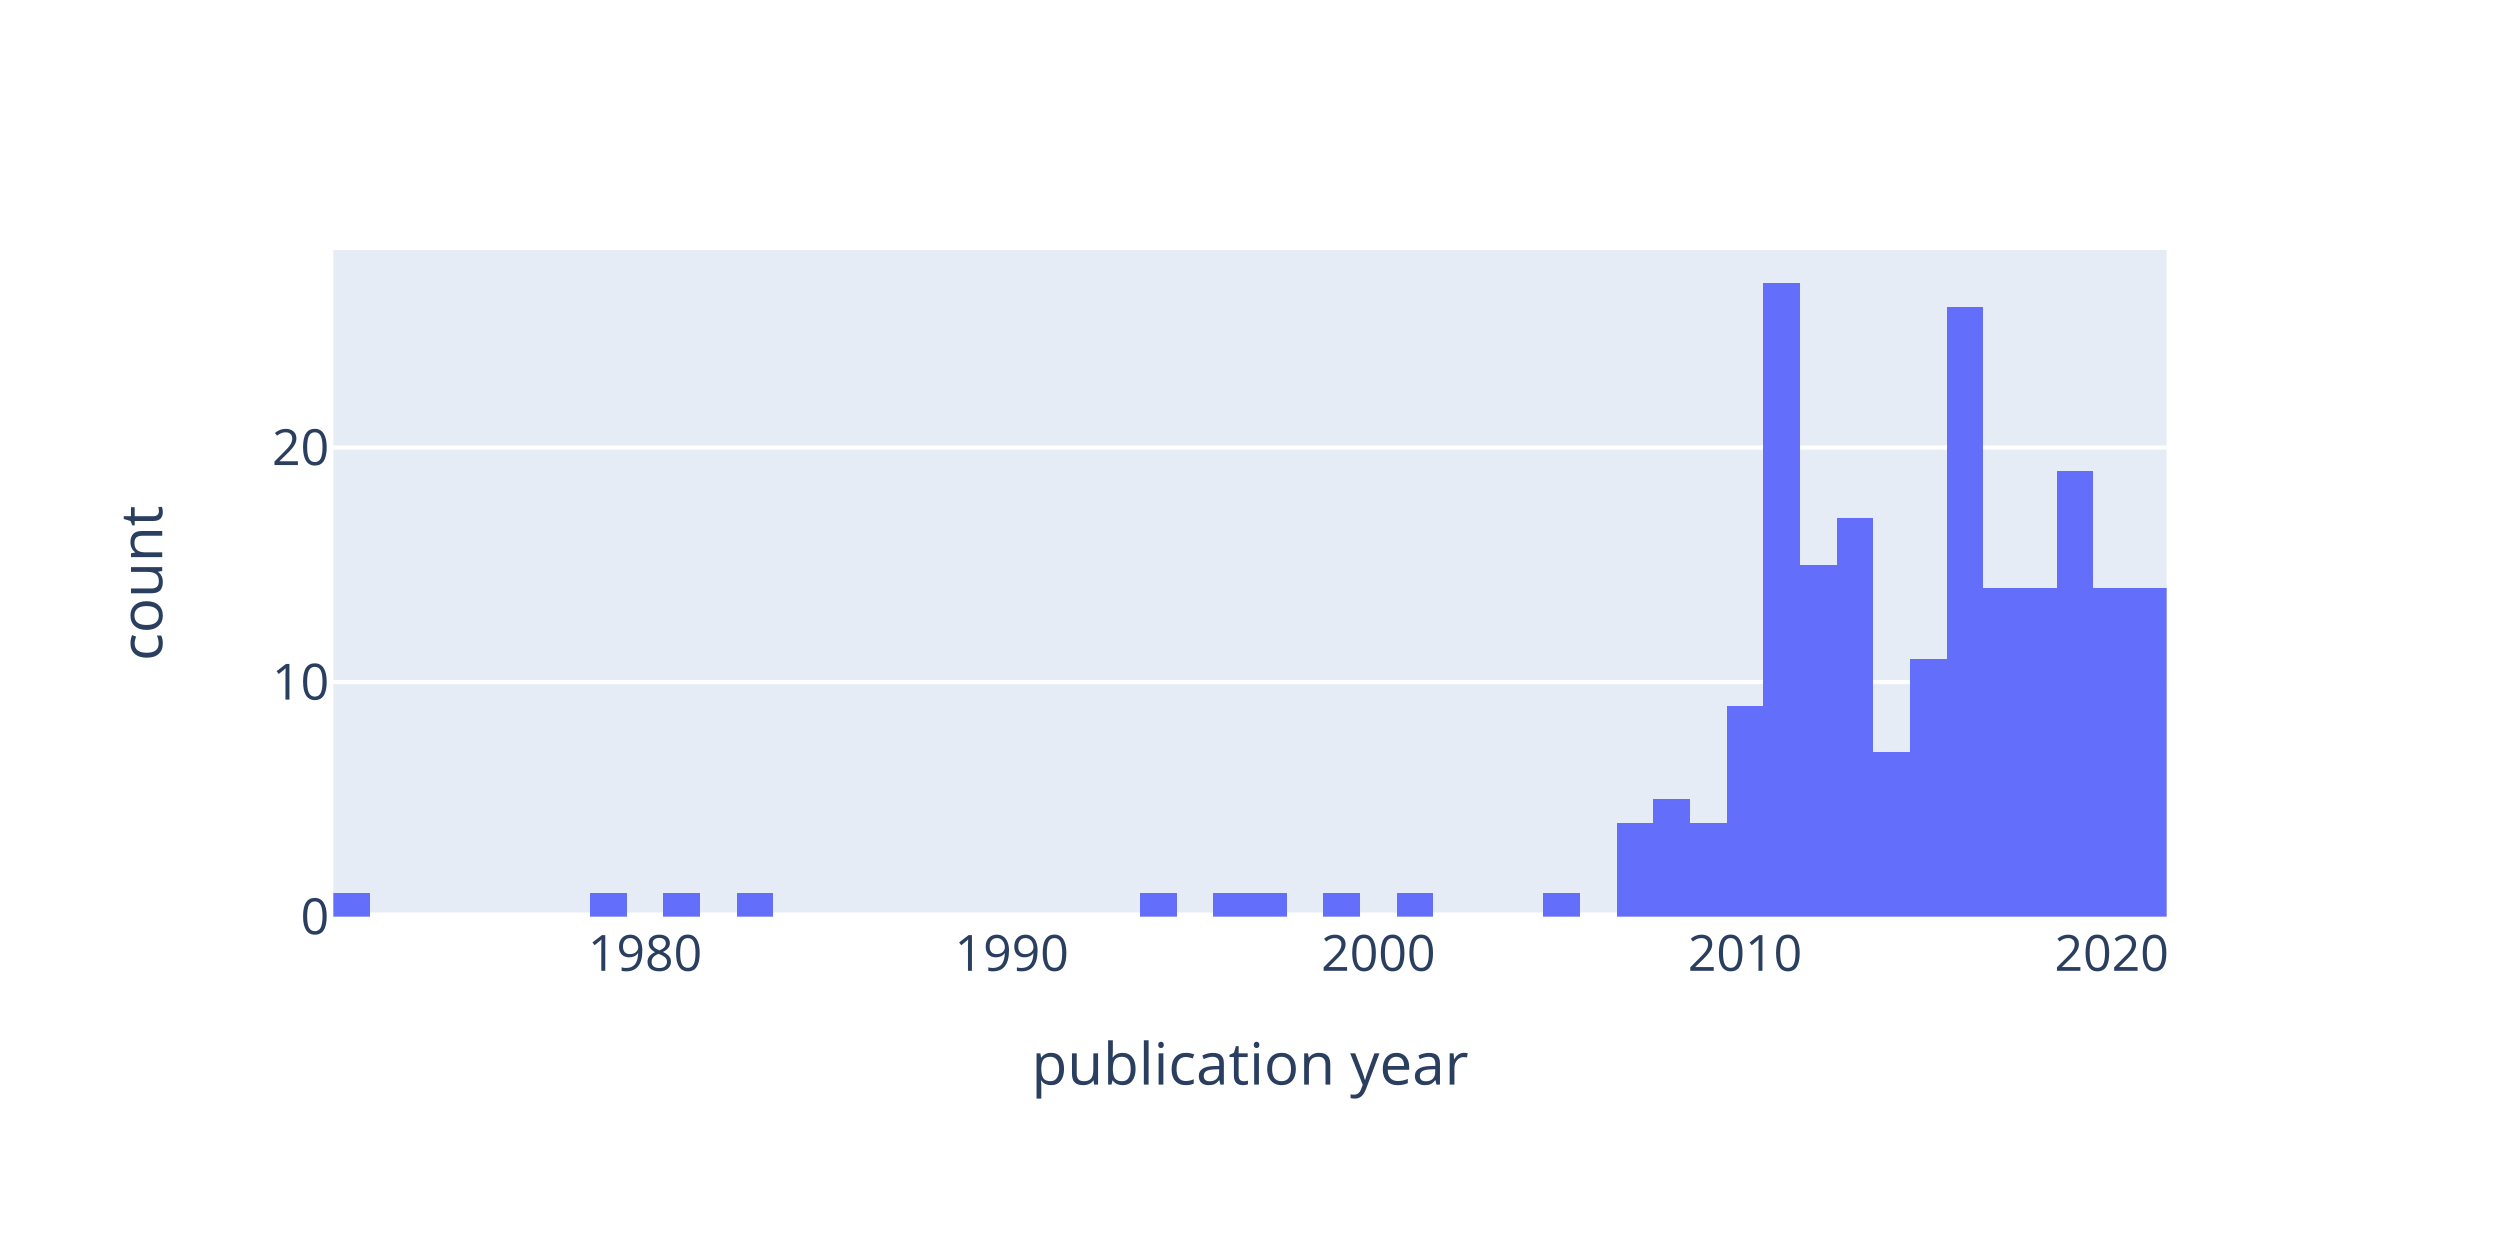
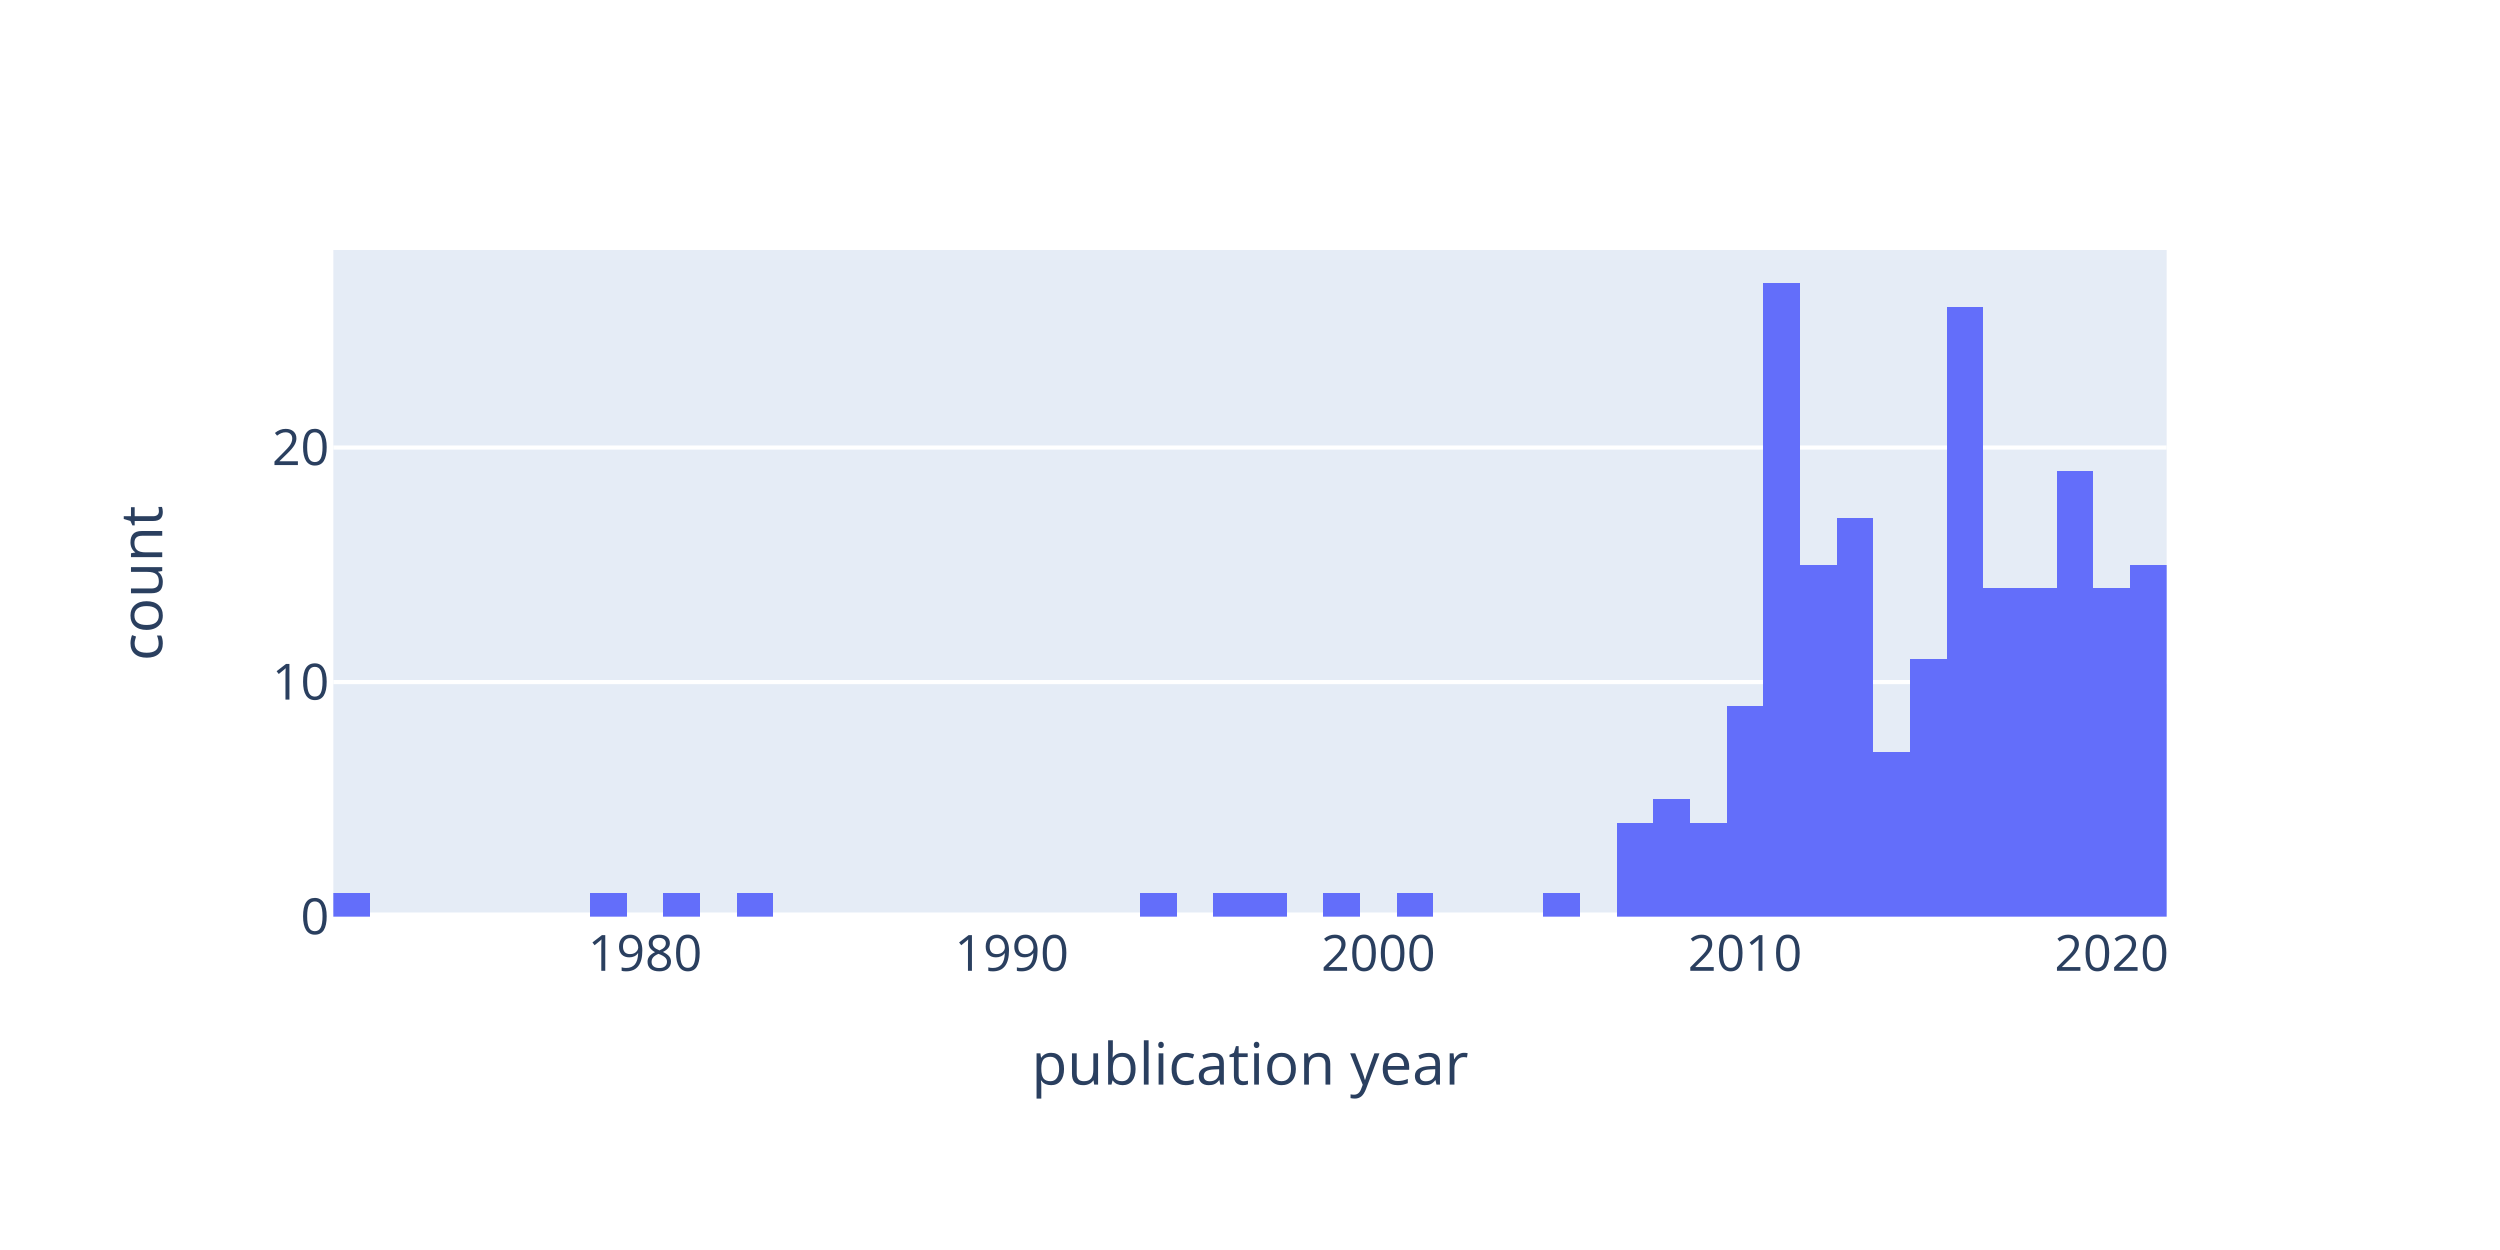
<svg xmlns="http://www.w3.org/2000/svg" class="main-svg" width="600" height="300" style="" viewBox="0 0 600 300">
  <rect x="0" y="0" width="600" height="300" style="fill: rgb(255, 255, 255); fill-opacity: 1;" />
-   <defs id="defs-38a9f7">
+   <defs id="defs-73b77e">
    <g class="clips">
-       <clipPath id="clip38a9f7xyplot" class="plotclip">
+       <clipPath id="clip73b77exyplot" class="plotclip">
        <rect width="440" height="160" />
      </clipPath>
-       <clipPath class="axesclip" id="clip38a9f7x">
+       <clipPath class="axesclip" id="clip73b77ex">
        <rect x="80" y="0" width="440" height="300" />
      </clipPath>
-       <clipPath class="axesclip" id="clip38a9f7y">
+       <clipPath class="axesclip" id="clip73b77ey">
        <rect x="0" y="60" width="600" height="160" />
      </clipPath>
-       <clipPath class="axesclip" id="clip38a9f7xy">
+       <clipPath class="axesclip" id="clip73b77exy">
        <rect x="80" y="60" width="440" height="160" />
      </clipPath>
    </g>
    <g class="gradients" />
    <g class="patterns" />
  </defs>
  <g class="bglayer">
    <rect class="bg" x="80" y="60" width="440" height="160" style="fill: rgb(229, 236, 246); fill-opacity: 1; stroke-width: 0;" />
  </g>
  <g class="layer-below">
    <g class="imagelayer" />
    <g class="shapelayer" />
  </g>
  <g class="cartesianlayer">
    <g class="subplot xy">
      <g class="layer-subplot">
        <g class="shapelayer" />
        <g class="imagelayer" />
      </g>
      <g class="gridlayer">
        <g class="x" />
        <g class="y">
          <path class="ygrid crisp" transform="translate(0,163.7)" d="M80,0h440" style="stroke: rgb(255, 255, 255); stroke-opacity: 1; stroke-width: 1px;" />
          <path class="ygrid crisp" transform="translate(0,107.41)" d="M80,0h440" style="stroke: rgb(255, 255, 255); stroke-opacity: 1; stroke-width: 1px;" />
        </g>
      </g>
      <g class="zerolinelayer">
        <path class="yzl zl crisp" transform="translate(0,220)" d="M80,0h440" style="stroke: rgb(255, 255, 255); stroke-opacity: 1; stroke-width: 2px;" />
      </g>
      <path class="xlines-below" />
      <path class="ylines-below" />
      <g class="overlines-below" />
      <g class="xaxislayer-below" />
      <g class="yaxislayer-below" />
      <g class="overaxes-below" />
-       <g class="plot" transform="translate(80,60)" clip-path="url(#clip38a9f7xyplot)">
+       <g class="plot" transform="translate(80,60)" clip-path="url(#clip73b77exyplot)">
        <g class="barlayer mlayer">
          <g class="trace bars" shape-rendering="crispEdges" style="opacity: 1;">
            <g class="points">
              <g class="point">
                <path d="M0,160V154.37H8.8V160Z" style="vector-effect: non-scaling-stroke; opacity: 1; stroke-width: 0px; fill: rgb(99, 110, 250); fill-opacity: 1;" />
              </g>
              <g class="point">
                <path d="M0,0Z" style="vector-effect: non-scaling-stroke; opacity: 1; stroke-width: 0px; fill: rgb(99, 110, 250); fill-opacity: 1;" />
              </g>
              <g class="point">
                <path d="M0,0Z" style="vector-effect: non-scaling-stroke; opacity: 1; stroke-width: 0px; fill: rgb(99, 110, 250); fill-opacity: 1;" />
              </g>
              <g class="point">
                <path d="M0,0Z" style="vector-effect: non-scaling-stroke; opacity: 1; stroke-width: 0px; fill: rgb(99, 110, 250); fill-opacity: 1;" />
              </g>
              <g class="point">
                <path d="M0,0Z" style="vector-effect: non-scaling-stroke; opacity: 1; stroke-width: 0px; fill: rgb(99, 110, 250); fill-opacity: 1;" />
              </g>
              <g class="point">
                <path d="M0,0Z" style="vector-effect: non-scaling-stroke; opacity: 1; stroke-width: 0px; fill: rgb(99, 110, 250); fill-opacity: 1;" />
              </g>
              <g class="point">
                <path d="M0,0Z" style="vector-effect: non-scaling-stroke; opacity: 1; stroke-width: 0px; fill: rgb(99, 110, 250); fill-opacity: 1;" />
              </g>
              <g class="point">
                <path d="M61.6,160V154.37H70.4V160Z" style="vector-effect: non-scaling-stroke; opacity: 1; stroke-width: 0px; fill: rgb(99, 110, 250); fill-opacity: 1;" />
              </g>
              <g class="point">
                <path d="M0,0Z" style="vector-effect: non-scaling-stroke; opacity: 1; stroke-width: 0px; fill: rgb(99, 110, 250); fill-opacity: 1;" />
              </g>
              <g class="point">
                <path d="M79.2,160V154.37H88V160Z" style="vector-effect: non-scaling-stroke; opacity: 1; stroke-width: 0px; fill: rgb(99, 110, 250); fill-opacity: 1;" />
              </g>
              <g class="point">
                <path d="M0,0Z" style="vector-effect: non-scaling-stroke; opacity: 1; stroke-width: 0px; fill: rgb(99, 110, 250); fill-opacity: 1;" />
              </g>
              <g class="point">
                <path d="M96.8,160V154.37H105.6V160Z" style="vector-effect: non-scaling-stroke; opacity: 1; stroke-width: 0px; fill: rgb(99, 110, 250); fill-opacity: 1;" />
              </g>
              <g class="point">
                <path d="M0,0Z" style="vector-effect: non-scaling-stroke; opacity: 1; stroke-width: 0px; fill: rgb(99, 110, 250); fill-opacity: 1;" />
              </g>
              <g class="point">
                <path d="M0,0Z" style="vector-effect: non-scaling-stroke; opacity: 1; stroke-width: 0px; fill: rgb(99, 110, 250); fill-opacity: 1;" />
              </g>
              <g class="point">
                <path d="M0,0Z" style="vector-effect: non-scaling-stroke; opacity: 1; stroke-width: 0px; fill: rgb(99, 110, 250); fill-opacity: 1;" />
              </g>
              <g class="point">
                <path d="M0,0Z" style="vector-effect: non-scaling-stroke; opacity: 1; stroke-width: 0px; fill: rgb(99, 110, 250); fill-opacity: 1;" />
              </g>
              <g class="point">
                <path d="M0,0Z" style="vector-effect: non-scaling-stroke; opacity: 1; stroke-width: 0px; fill: rgb(99, 110, 250); fill-opacity: 1;" />
              </g>
              <g class="point">
                <path d="M0,0Z" style="vector-effect: non-scaling-stroke; opacity: 1; stroke-width: 0px; fill: rgb(99, 110, 250); fill-opacity: 1;" />
              </g>
              <g class="point">
                <path d="M0,0Z" style="vector-effect: non-scaling-stroke; opacity: 1; stroke-width: 0px; fill: rgb(99, 110, 250); fill-opacity: 1;" />
              </g>
              <g class="point">
                <path d="M0,0Z" style="vector-effect: non-scaling-stroke; opacity: 1; stroke-width: 0px; fill: rgb(99, 110, 250); fill-opacity: 1;" />
              </g>
              <g class="point">
                <path d="M0,0Z" style="vector-effect: non-scaling-stroke; opacity: 1; stroke-width: 0px; fill: rgb(99, 110, 250); fill-opacity: 1;" />
              </g>
              <g class="point">
                <path d="M0,0Z" style="vector-effect: non-scaling-stroke; opacity: 1; stroke-width: 0px; fill: rgb(99, 110, 250); fill-opacity: 1;" />
              </g>
              <g class="point">
                <path d="M193.6,160V154.37H202.4V160Z" style="vector-effect: non-scaling-stroke; opacity: 1; stroke-width: 0px; fill: rgb(99, 110, 250); fill-opacity: 1;" />
              </g>
              <g class="point">
                <path d="M0,0Z" style="vector-effect: non-scaling-stroke; opacity: 1; stroke-width: 0px; fill: rgb(99, 110, 250); fill-opacity: 1;" />
              </g>
              <g class="point">
                <path d="M211.2,160V154.37H220V160Z" style="vector-effect: non-scaling-stroke; opacity: 1; stroke-width: 0px; fill: rgb(99, 110, 250); fill-opacity: 1;" />
              </g>
              <g class="point">
                <path d="M220,160V154.37H228.8V160Z" style="vector-effect: non-scaling-stroke; opacity: 1; stroke-width: 0px; fill: rgb(99, 110, 250); fill-opacity: 1;" />
              </g>
              <g class="point">
                <path d="M0,0Z" style="vector-effect: non-scaling-stroke; opacity: 1; stroke-width: 0px; fill: rgb(99, 110, 250); fill-opacity: 1;" />
              </g>
              <g class="point">
                <path d="M237.6,160V154.37H246.4V160Z" style="vector-effect: non-scaling-stroke; opacity: 1; stroke-width: 0px; fill: rgb(99, 110, 250); fill-opacity: 1;" />
              </g>
              <g class="point">
                <path d="M0,0Z" style="vector-effect: non-scaling-stroke; opacity: 1; stroke-width: 0px; fill: rgb(99, 110, 250); fill-opacity: 1;" />
              </g>
              <g class="point">
                <path d="M255.2,160V154.37H264V160Z" style="vector-effect: non-scaling-stroke; opacity: 1; stroke-width: 0px; fill: rgb(99, 110, 250); fill-opacity: 1;" />
              </g>
              <g class="point">
                <path d="M0,0Z" style="vector-effect: non-scaling-stroke; opacity: 1; stroke-width: 0px; fill: rgb(99, 110, 250); fill-opacity: 1;" />
              </g>
              <g class="point">
                <path d="M0,0Z" style="vector-effect: non-scaling-stroke; opacity: 1; stroke-width: 0px; fill: rgb(99, 110, 250); fill-opacity: 1;" />
              </g>
              <g class="point">
                <path d="M0,0Z" style="vector-effect: non-scaling-stroke; opacity: 1; stroke-width: 0px; fill: rgb(99, 110, 250); fill-opacity: 1;" />
              </g>
              <g class="point">
                <path d="M290.4,160V154.37H299.2V160Z" style="vector-effect: non-scaling-stroke; opacity: 1; stroke-width: 0px; fill: rgb(99, 110, 250); fill-opacity: 1;" />
              </g>
              <g class="point">
                <path d="M0,0Z" style="vector-effect: non-scaling-stroke; opacity: 1; stroke-width: 0px; fill: rgb(99, 110, 250); fill-opacity: 1;" />
              </g>
              <g class="point">
                <path d="M308,160V137.48H316.8V160Z" style="vector-effect: non-scaling-stroke; opacity: 1; stroke-width: 0px; fill: rgb(99, 110, 250); fill-opacity: 1;" />
              </g>
              <g class="point">
                <path d="M316.8,160V131.85H325.6V160Z" style="vector-effect: non-scaling-stroke; opacity: 1; stroke-width: 0px; fill: rgb(99, 110, 250); fill-opacity: 1;" />
              </g>
              <g class="point">
                <path d="M325.6,160V137.48H334.4V160Z" style="vector-effect: non-scaling-stroke; opacity: 1; stroke-width: 0px; fill: rgb(99, 110, 250); fill-opacity: 1;" />
              </g>
              <g class="point">
                <path d="M334.4,160V109.33H343.2V160Z" style="vector-effect: non-scaling-stroke; opacity: 1; stroke-width: 0px; fill: rgb(99, 110, 250); fill-opacity: 1;" />
              </g>
              <g class="point">
                <path d="M343.2,160V8H352V160Z" style="vector-effect: non-scaling-stroke; opacity: 1; stroke-width: 0px; fill: rgb(99, 110, 250); fill-opacity: 1;" />
              </g>
              <g class="point">
                <path d="M352,160V75.56H360.8V160Z" style="vector-effect: non-scaling-stroke; opacity: 1; stroke-width: 0px; fill: rgb(99, 110, 250); fill-opacity: 1;" />
              </g>
              <g class="point">
                <path d="M360.8,160V64.3H369.6V160Z" style="vector-effect: non-scaling-stroke; opacity: 1; stroke-width: 0px; fill: rgb(99, 110, 250); fill-opacity: 1;" />
              </g>
              <g class="point">
                <path d="M369.6,160V120.59H378.4V160Z" style="vector-effect: non-scaling-stroke; opacity: 1; stroke-width: 0px; fill: rgb(99, 110, 250); fill-opacity: 1;" />
              </g>
              <g class="point">
                <path d="M378.4,160V98.07H387.2V160Z" style="vector-effect: non-scaling-stroke; opacity: 1; stroke-width: 0px; fill: rgb(99, 110, 250); fill-opacity: 1;" />
              </g>
              <g class="point">
                <path d="M387.2,160V13.63H396V160Z" style="vector-effect: non-scaling-stroke; opacity: 1; stroke-width: 0px; fill: rgb(99, 110, 250); fill-opacity: 1;" />
              </g>
              <g class="point">
                <path d="M396,160V81.19H404.8V160Z" style="vector-effect: non-scaling-stroke; opacity: 1; stroke-width: 0px; fill: rgb(99, 110, 250); fill-opacity: 1;" />
              </g>
              <g class="point">
                <path d="M404.8,160V81.19H413.6V160Z" style="vector-effect: non-scaling-stroke; opacity: 1; stroke-width: 0px; fill: rgb(99, 110, 250); fill-opacity: 1;" />
              </g>
              <g class="point">
                <path d="M413.6,160V53.04H422.4V160Z" style="vector-effect: non-scaling-stroke; opacity: 1; stroke-width: 0px; fill: rgb(99, 110, 250); fill-opacity: 1;" />
              </g>
              <g class="point">
                <path d="M422.4,160V81.19H431.2V160Z" style="vector-effect: non-scaling-stroke; opacity: 1; stroke-width: 0px; fill: rgb(99, 110, 250); fill-opacity: 1;" />
              </g>
              <g class="point">
-                 <path d="M431.2,160V81.19H440V160Z" style="vector-effect: non-scaling-stroke; opacity: 1; stroke-width: 0px; fill: rgb(99, 110, 250); fill-opacity: 1;" />
+                 <path d="M431.2,160V75.56H440V160Z" style="vector-effect: non-scaling-stroke; opacity: 1; stroke-width: 0px; fill: rgb(99, 110, 250); fill-opacity: 1;" />
              </g>
            </g>
          </g>
        </g>
      </g>
      <g class="overplot" />
      <path class="xlines-above crisp" d="M0,0" style="fill: none;" />
      <path class="ylines-above crisp" d="M0,0" style="fill: none;" />
      <g class="overlines-above" />
      <g class="xaxislayer-above">
        <g class="xtick">
          <text text-anchor="middle" x="0" y="233" transform="translate(154.8,0)" style="font-family: 'Open Sans', verdana, arial, sans-serif; font-size: 12px; fill: rgb(42, 63, 95); fill-opacity: 1; white-space: pre; opacity: 1;">1980</text>
        </g>
        <g class="xtick">
          <text text-anchor="middle" x="0" y="233" style="font-family: 'Open Sans', verdana, arial, sans-serif; font-size: 12px; fill: rgb(42, 63, 95); fill-opacity: 1; white-space: pre; opacity: 1;" transform="translate(242.8,0)">1990</text>
        </g>
        <g class="xtick">
          <text text-anchor="middle" x="0" y="233" style="font-family: 'Open Sans', verdana, arial, sans-serif; font-size: 12px; fill: rgb(42, 63, 95); fill-opacity: 1; white-space: pre; opacity: 1;" transform="translate(330.8,0)">2000</text>
        </g>
        <g class="xtick">
          <text text-anchor="middle" x="0" y="233" style="font-family: 'Open Sans', verdana, arial, sans-serif; font-size: 12px; fill: rgb(42, 63, 95); fill-opacity: 1; white-space: pre; opacity: 1;" transform="translate(418.8,0)">2010</text>
        </g>
        <g class="xtick">
          <text text-anchor="middle" x="0" y="233" style="font-family: 'Open Sans', verdana, arial, sans-serif; font-size: 12px; fill: rgb(42, 63, 95); fill-opacity: 1; white-space: pre; opacity: 1;" transform="translate(506.8,0)">2020</text>
        </g>
      </g>
      <g class="yaxislayer-above">
        <g class="ytick">
          <text text-anchor="end" x="79" y="4.2" transform="translate(0,220)" style="font-family: 'Open Sans', verdana, arial, sans-serif; font-size: 12px; fill: rgb(42, 63, 95); fill-opacity: 1; white-space: pre; opacity: 1;">0</text>
        </g>
        <g class="ytick">
          <text text-anchor="end" x="79" y="4.2" style="font-family: 'Open Sans', verdana, arial, sans-serif; font-size: 12px; fill: rgb(42, 63, 95); fill-opacity: 1; white-space: pre; opacity: 1;" transform="translate(0,163.7)">10</text>
        </g>
        <g class="ytick">
          <text text-anchor="end" x="79" y="4.2" style="font-family: 'Open Sans', verdana, arial, sans-serif; font-size: 12px; fill: rgb(42, 63, 95); fill-opacity: 1; white-space: pre; opacity: 1;" transform="translate(0,107.41)">20</text>
        </g>
      </g>
      <g class="overaxes-above" />
    </g>
  </g>
  <g class="polarlayer" />
  <g class="ternarylayer" />
  <g class="geolayer" />
  <g class="funnelarealayer" />
  <g class="pielayer" />
  <g class="iciclelayer" />
  <g class="treemaplayer" />
  <g class="sunburstlayer" />
  <g class="glimages" />
-   <defs id="topdefs-38a9f7">
+   <defs id="topdefs-73b77e">
    <g class="clips" />
  </defs>
  <g class="layer-above">
    <g class="imagelayer" />
    <g class="shapelayer" />
  </g>
  <g class="infolayer">
    <g class="g-gtitle" />
    <g class="g-xtitle">
      <text class="xtitle" x="300" y="260.3" text-anchor="middle" style="font-family: 'Open Sans', verdana, arial, sans-serif; font-size: 14px; fill: rgb(42, 63, 95); opacity: 1; font-weight: normal; white-space: pre;">publication year</text>
    </g>
    <g class="g-ytitle">
      <text class="ytitle" transform="rotate(-90,38.93438,140)" x="38.934" y="140" text-anchor="middle" style="font-family: 'Open Sans', verdana, arial, sans-serif; font-size: 14px; fill: rgb(42, 63, 95); opacity: 1; font-weight: normal; white-space: pre;">count</text>
    </g>
  </g>
</svg>
